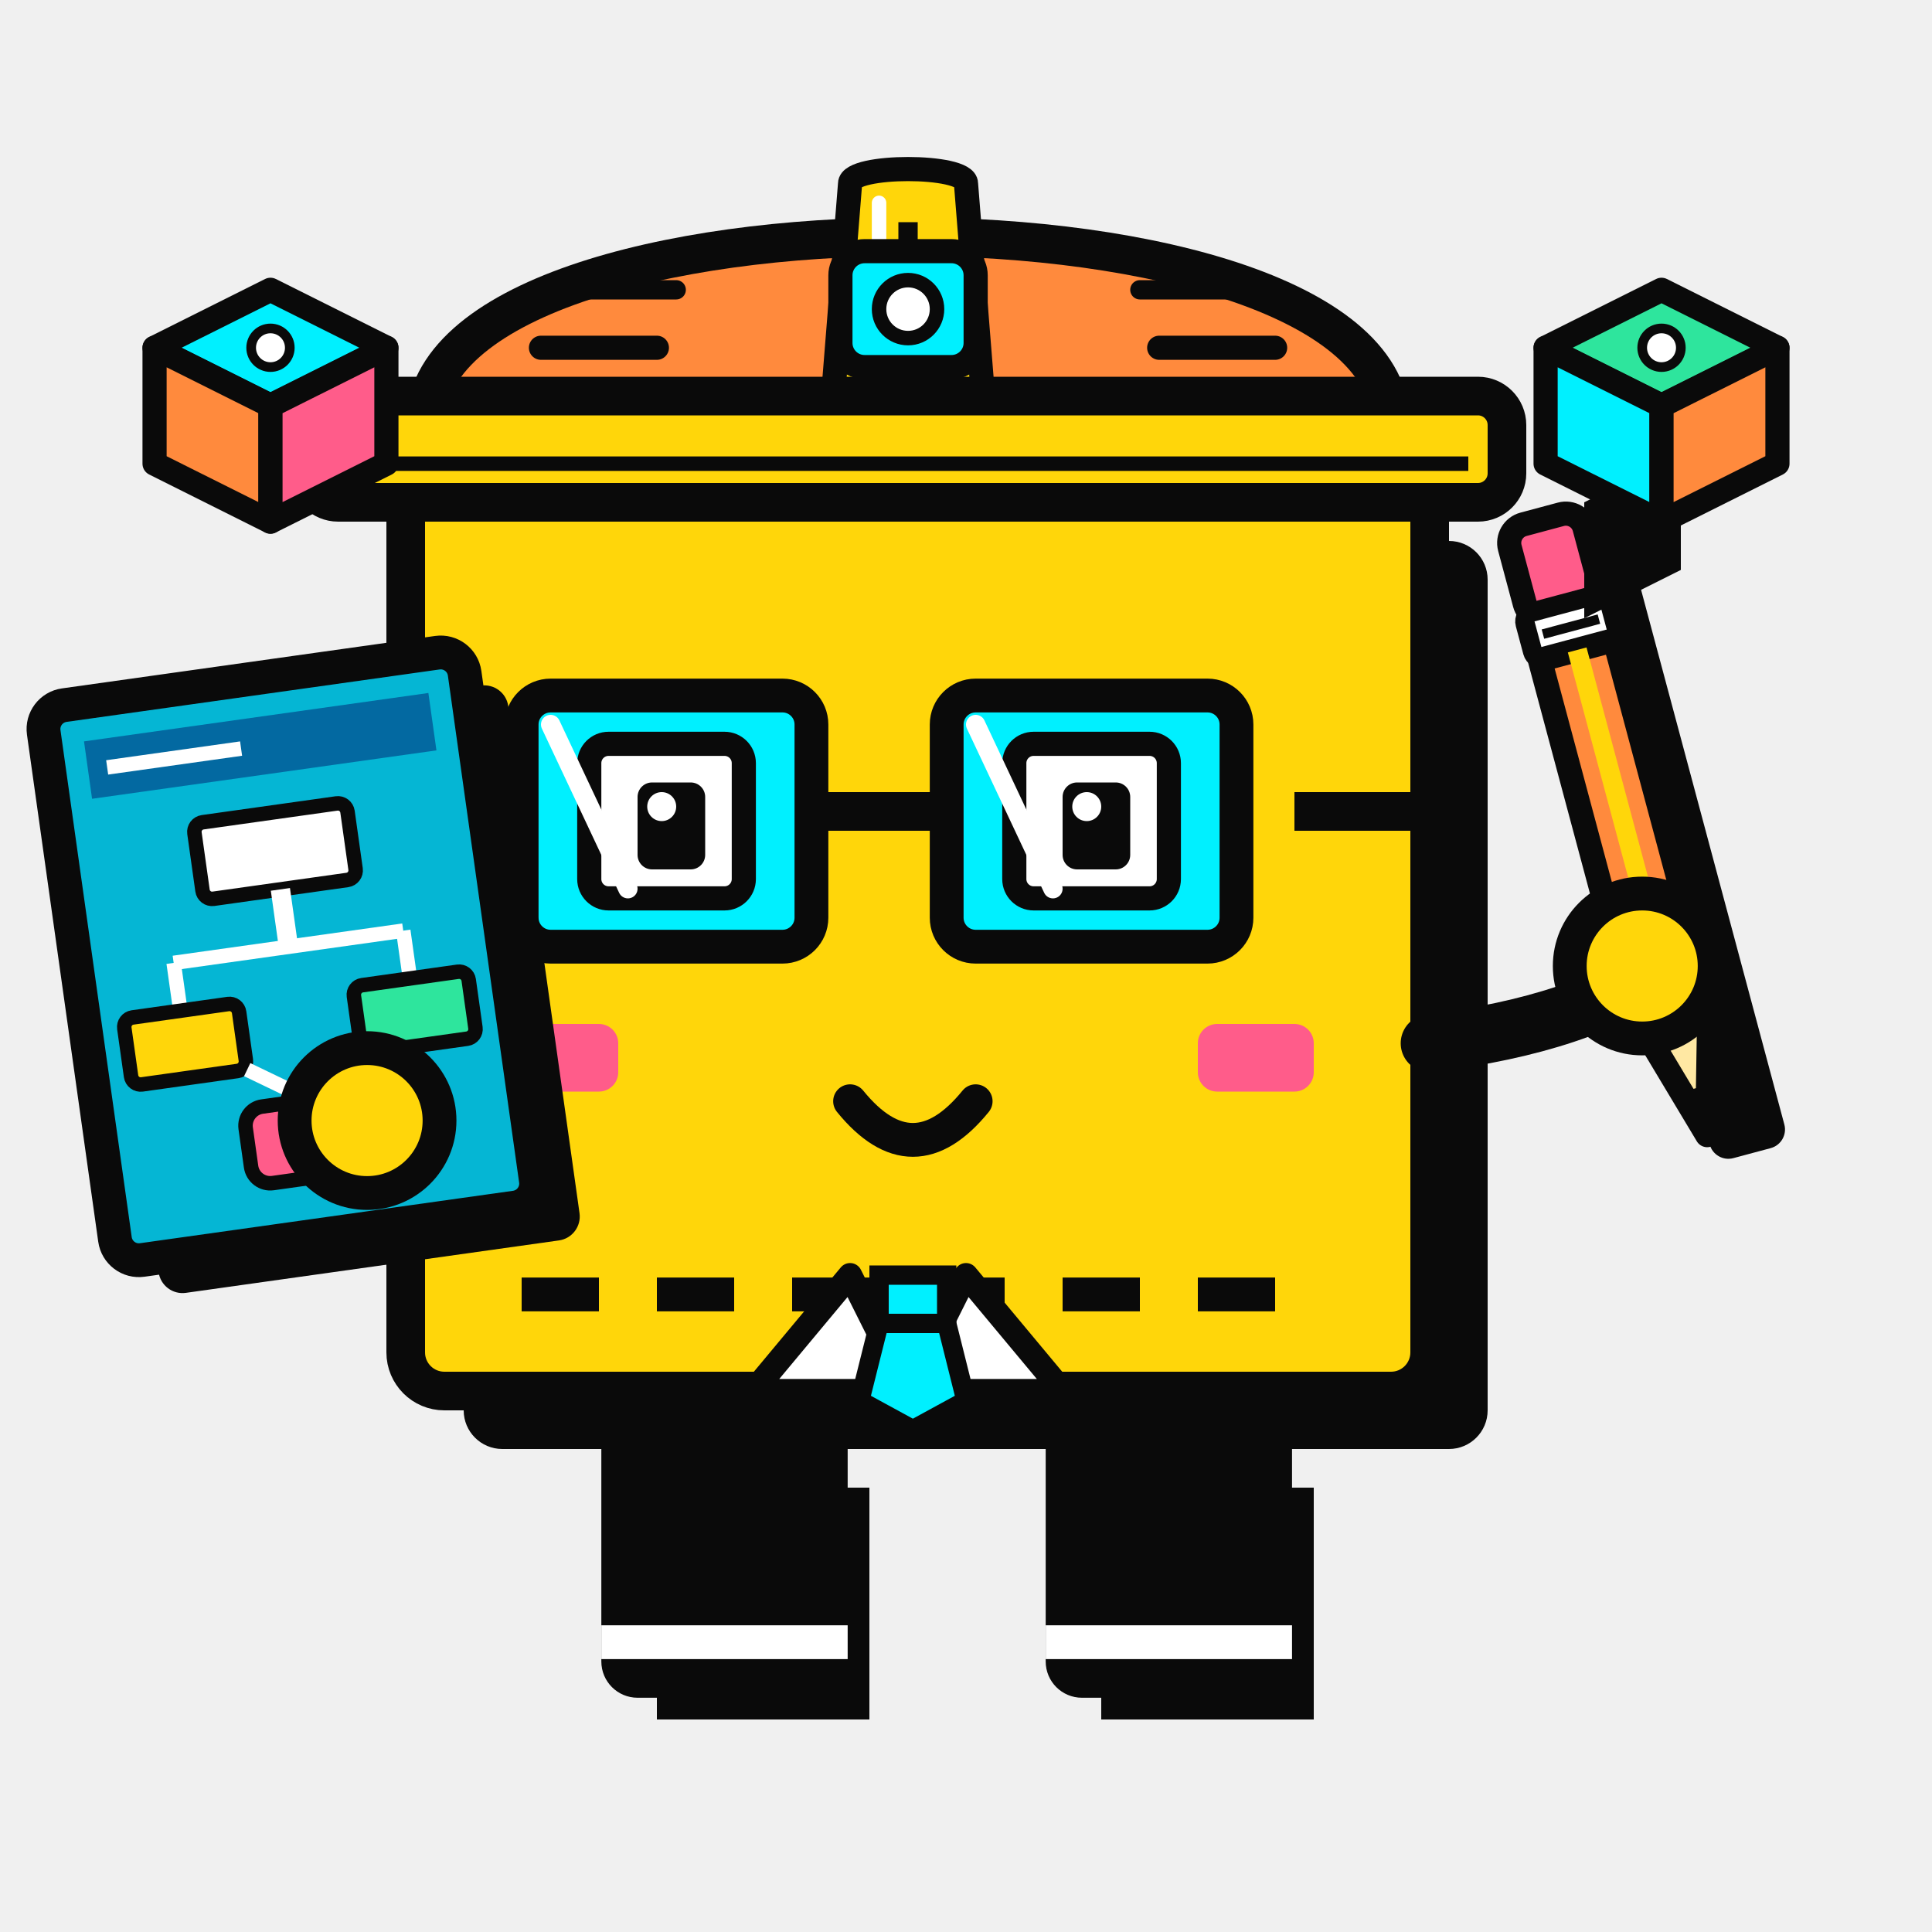
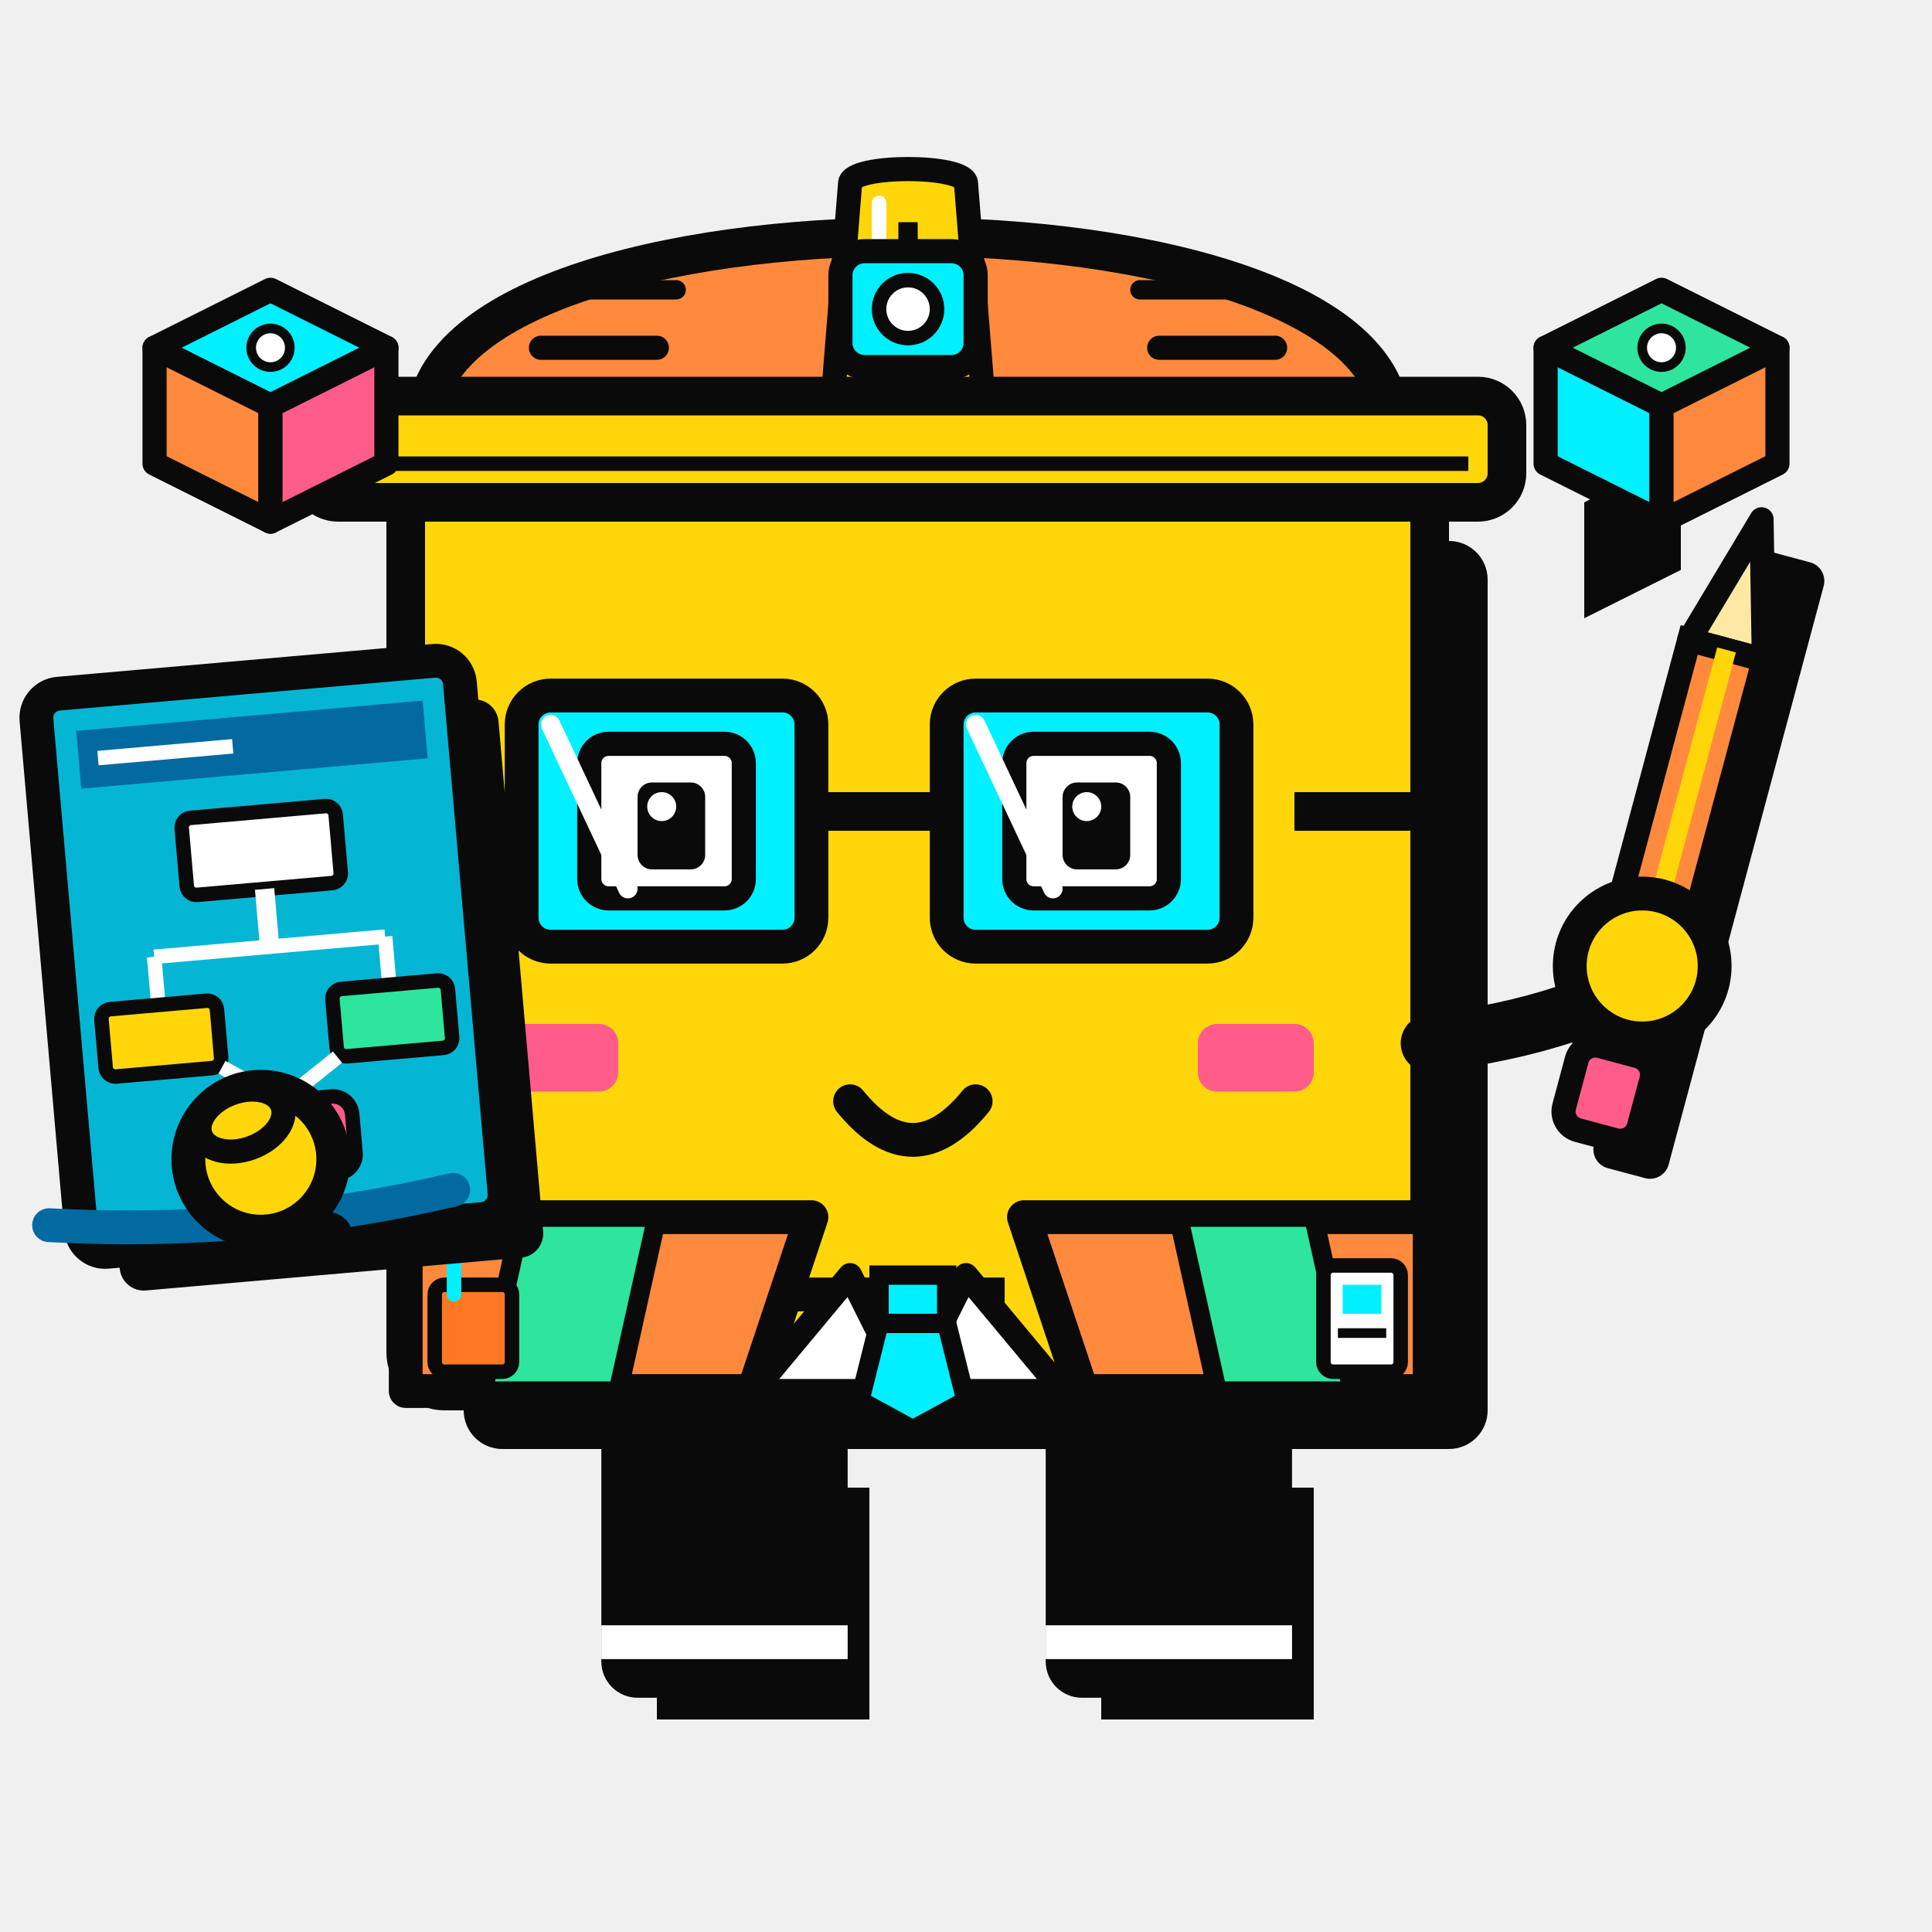
<svg xmlns="http://www.w3.org/2000/svg" viewBox="0 0 200 200" width="200" height="200" fill="none">
+   <polygon points="164,52 174,47 174,59 164,64" fill="#0A0A0A" />
+   <polygon points="160,36 172,30 184,36 172,42" fill="#2EE59D" stroke="#0A0A0A" stroke-width="2.5" stroke-linejoin="round" />
+   <polygon points="160,36 172,42 172,54 160,48" fill="#00F0FF" stroke="#0A0A0A" stroke-width="2.5" stroke-linejoin="round" />
+   <polygon points="172,42 184,36 184,48 172,54" fill="#FF8A3D" stroke="#0A0A0A" stroke-width="2.5" stroke-linejoin="round" />
+   <circle cx="172" cy="36" r="2" fill="#FFFFFF" stroke="#0A0A0A" stroke-width="1" />
  <rect x="68" y="154" width="22" height="24" fill="#0A0A0A" />
  <rect x="114" y="154" width="22" height="24" fill="#0A0A0A" />
  <rect x="64" y="148" width="22" height="26" fill="#0A0A0A" rx="2" stroke="#0A0A0A" stroke-width="3.5" />
  <line x1="64" y1="170" x2="86" y2="170" stroke="#FFFFFF" stroke-width="3.5" stroke-linecap="square" />
  <rect x="110" y="148" width="22" height="26" fill="#0A0A0A" rx="2" stroke="#0A0A0A" stroke-width="3.5" />
  <line x1="110" y1="170" x2="132" y2="170" stroke="#FFFFFF" stroke-width="3.5" stroke-linecap="square" />
  <rect x="48" y="56" width="106" height="94" rx="4" fill="#0A0A0A" />
  <rect x="42" y="50" width="106" height="94" rx="4" fill="#FFD60A" stroke="#0A0A0A" stroke-width="4" />
  <line x1="54" y1="134" x2="136" y2="134" stroke="#0A0A0A" stroke-width="3.5" stroke-dasharray="8 6" />
  <rect x="52" y="106" width="12" height="7" rx="2" fill="#FF5C8A" />
  <rect x="124" y="106" width="12" height="7" rx="2" fill="#FF5C8A" />
  <polygon points="78,144 94,144 88,132" fill="#FFFFFF" stroke="#0A0A0A" stroke-width="2.5" stroke-linejoin="round" />
  <polygon points="110,144 94,144 100,132" fill="#FFFFFF" stroke="#0A0A0A" stroke-width="2.5" stroke-linejoin="round" />
  <rect x="91" y="132" width="7" height="5" fill="#00F0FF" stroke="#0A0A0A" stroke-width="2" />
  <polygon points="91,137 98,137 100,145 94.5,148 89,145" fill="#00F0FF" stroke="#0A0A0A" stroke-width="2" />
+   <polygon points="42,126 84,126 78,144 42,144" fill="#FF8A3D" stroke="#0A0A0A" stroke-width="3.5" stroke-linejoin="round" />
+   <polygon points="54,126 68,126 64,144 50,144" fill="#2EE59D" stroke="#0A0A0A" stroke-width="2" stroke-linejoin="round" />
+   <rect x="45" y="133" width="8" height="9" rx="1" fill="#FF7722" stroke="#0A0A0A" stroke-width="1.5" />
+   <line x1="47" y1="130" x2="47" y2="134" stroke="#00F0FF" stroke-width="1.5" stroke-linecap="round" />
+   <polygon points="106,126 148,126 148,144 112,144" fill="#FF8A3D" stroke="#0A0A0A" stroke-width="3.5" stroke-linejoin="round" />
+   <polygon points="122,126 136,126 140,144 126,144" fill="#2EE59D" stroke="#0A0A0A" stroke-width="2" stroke-linejoin="round" />
+   <rect x="137" y="131" width="8" height="11" rx="1" fill="#FFFFFF" stroke="#0A0A0A" stroke-width="1.5" />
+   <rect x="139" y="133" width="4" height="3" fill="#00F0FF" />
+   <line x1="138.5" y1="138" x2="143.5" y2="138" stroke="#0A0A0A" stroke-width="1" />
+   <line x1="84" y1="126" x2="78" y2="144" stroke="#0A0A0A" stroke-width="3" />
+   <line x1="106" y1="126" x2="112" y2="144" stroke="#0A0A0A" stroke-width="3" />
  <path d="M 88 114 Q 94.5 122 101 114" stroke="#0A0A0A" stroke-width="3.5" fill="none" stroke-linecap="round" />
  <line x1="42" y1="84" x2="54" y2="84" stroke="#0A0A0A" stroke-width="4" />
  <line x1="134" y1="84" x2="148" y2="84" stroke="#0A0A0A" stroke-width="4" />
  <line x1="84" y1="84" x2="98" y2="84" stroke="#0A0A0A" stroke-width="4" />
  <rect x="54" y="72" width="30" height="26" rx="3" fill="#00F0FF" stroke="#0A0A0A" stroke-width="3.5" />
  <rect x="61" y="77" width="16" height="16" rx="2" fill="#FFFFFF" stroke="#0A0A0A" stroke-width="2.5" />
  <rect x="66" y="81" width="7" height="9" rx="1.5" fill="#0A0A0A" />
  <circle cx="68.5" cy="83.5" r="1.5" fill="#FFFFFF" />
  <line x1="57" y1="75" x2="65" y2="92" stroke="#FFFFFF" stroke-width="2" stroke-linecap="round" />
  <rect x="98" y="72" width="30" height="26" rx="3" fill="#00F0FF" stroke="#0A0A0A" stroke-width="3.5" />
  <rect x="105" y="77" width="16" height="16" rx="2" fill="#FFFFFF" stroke="#0A0A0A" stroke-width="2.5" />
  <rect x="110" y="81" width="7" height="9" rx="1.5" fill="#0A0A0A" />
  <circle cx="112.5" cy="83.5" r="1.5" fill="#FFFFFF" />
  <line x1="101" y1="75" x2="109" y2="92" stroke="#FFFFFF" stroke-width="2" stroke-linecap="round" />
  <path d="M 44 48 C 44 22 146 22 146 48 Z" fill="#0A0A0A" />
  <path d="M 44 44 C 44 18 144 18 144 44 Z" fill="#FF8A3D" stroke="#0A0A0A" stroke-width="4" />
  <line x1="56" y1="36" x2="68" y2="36" stroke="#0A0A0A" stroke-width="2.5" stroke-linecap="round" />
  <line x1="120" y1="36" x2="132" y2="36" stroke="#0A0A0A" stroke-width="2.5" stroke-linecap="round" />
  <line x1="60" y1="30" x2="70" y2="30" stroke="#0A0A0A" stroke-width="2" stroke-linecap="round" />
  <line x1="118" y1="30" x2="128" y2="30" stroke="#0A0A0A" stroke-width="2" stroke-linecap="round" />
  <path d="M 88 19 C 88 17 100 17 100 19 L 102 44 L 86 44 Z" fill="#FFD60A" stroke="#0A0A0A" stroke-width="2.5" />
  <line x1="91" y1="21" x2="91" y2="41" stroke="#FFFFFF" stroke-width="1.5" stroke-linecap="round" />
  <rect x="32" y="41" width="124" height="11" rx="3" fill="#FFD60A" stroke="#0A0A0A" stroke-width="4" />
  <line x1="36" y1="48" x2="152" y2="48" stroke="#0A0A0A" stroke-width="1.5" />
  <rect x="87" y="26" width="14" height="12" rx="2.5" fill="#00F0FF" stroke="#0A0A0A" stroke-width="2.5" />
  <circle cx="94" cy="32" r="3" fill="#FFFFFF" stroke="#0A0A0A" stroke-width="1.5" />
  <line x1="94" y1="23" x2="94" y2="26" stroke="#0A0A0A" stroke-width="2" />
  <path d="M 148 108 Q 164 106 172 100" stroke="#0A0A0A" stroke-width="6" stroke-linecap="round" fill="none" />
-   <g transform="rotate(-15 172 96)">
+   <g transform="rotate(15 170 96)">
    <rect x="171" y="55" width="8" height="66" rx="2" fill="#0A0A0A" />
-     <rect x="167" y="52" width="8" height="10" rx="2" fill="#FF5C8A" stroke="#0A0A0A" stroke-width="2.5" />
-     <rect x="166.5" y="61" width="9" height="5" rx="1" fill="#FFFFFF" stroke="#0A0A0A" stroke-width="2" />
-     <line x1="168" y1="63.5" x2="174" y2="63.5" stroke="#0A0A0A" stroke-width="1" />
+     <polygon points="169.5,57 172.5,57 171,52" fill="#0A0A0A" />
+     <polygon points="167,66 175,66 171,52" fill="#FFE8A3" stroke="#0A0A0A" stroke-width="2.5" stroke-linejoin="round" />
    <rect x="167" y="66" width="8" height="38" fill="#FF8A3D" stroke="#0A0A0A" stroke-width="2.5" />
    <line x1="171" y1="66" x2="171" y2="104" stroke="#FFD60A" stroke-width="2" />
-     <polygon points="167,104 175,104 171,118" fill="#FFE8A3" stroke="#0A0A0A" stroke-width="2.5" stroke-linejoin="round" />
-     <polygon points="169.5,113 172.5,113 171,118" fill="#0A0A0A" />
+     <rect x="166.5" y="104" width="9" height="5" rx="1" fill="#FFFFFF" stroke="#0A0A0A" stroke-width="2" />
+     <line x1="168" y1="106.5" x2="174" y2="106.5" stroke="#0A0A0A" stroke-width="1" />
+     <rect x="167" y="109" width="8" height="9" rx="2" fill="#FF5C8A" stroke="#0A0A0A" stroke-width="2.5" />
  </g>
  <circle cx="170" cy="100" r="7.5" fill="#FFD60A" stroke="#0A0A0A" stroke-width="3.5" />
-   <path d="M 42 110 Q 28 114 36 122" stroke="#0A0A0A" stroke-width="6" stroke-linecap="round" fill="none" />
-   <g transform="rotate(-8 30 99)">
-     <rect x="12" y="74" width="44" height="58" rx="2.5" fill="#0A0A0A" />
-     <rect x="8" y="70" width="44" height="58" rx="2.5" fill="#05B6D4" stroke="#0A0A0A" stroke-width="3.5" />
-     <rect x="12" y="74" width="36" height="6" fill="#0369A1" />
-     <line x1="14" y1="77" x2="28" y2="77" stroke="#FFFFFF" stroke-width="1.5" />
-     <rect x="22" y="84" width="16" height="8" rx="1" fill="#FFFFFF" stroke="#0A0A0A" stroke-width="1.5" />
-     <line x1="30" y1="92" x2="30" y2="98" stroke="#FFFFFF" stroke-width="2" />
-     <line x1="18" y1="98" x2="42" y2="98" stroke="#FFFFFF" stroke-width="1.5" />
-     <line x1="18" y1="98" x2="18" y2="103" stroke="#FFFFFF" stroke-width="1.5" />
-     <line x1="42" y1="98" x2="42" y2="103" stroke="#FFFFFF" stroke-width="1.5" />
-     <rect x="12" y="103" width="12" height="7" rx="1" fill="#FFD60A" stroke="#0A0A0A" stroke-width="1.5" />
-     <rect x="36" y="103" width="12" height="7" rx="1" fill="#2EE59D" stroke="#0A0A0A" stroke-width="1.5" />
-     <line x1="24" y1="110" x2="30" y2="114" stroke="#FFFFFF" stroke-width="1.5" />
-     <line x1="36" y1="110" x2="30" y2="114" stroke="#FFFFFF" stroke-width="1.5" />
-     <rect x="23" y="114" width="14" height="8" rx="2" fill="#FF5C8A" stroke="#0A0A0A" stroke-width="1.5" />
+   <g>
+     <path d="M 42 110 Q 24 116 28 126" stroke="#0A0A0A" stroke-width="6" stroke-linecap="round" fill="none" />
+     <rect x="10" y="74" width="44" height="58" rx="2.5" fill="#0A0A0A" transform="rotate(-5 32 103)" />
+     <rect x="6" y="70" width="44" height="58" rx="2.5" fill="#05B6D4" stroke="#0A0A0A" stroke-width="3.5" transform="rotate(-5 28 99)" />
+     <g transform="rotate(-5 28 99)">
+       <rect x="10" y="74" width="36" height="6" fill="#0369A1" />
+       <line x1="12" y1="77" x2="26" y2="77" stroke="#FFFFFF" stroke-width="1.5" />
+       <rect x="20" y="84" width="16" height="8" rx="1" fill="#FFFFFF" stroke="#0A0A0A" stroke-width="1.5" />
+       <line x1="28" y1="92" x2="28" y2="98" stroke="#FFFFFF" stroke-width="2" />
+       <line x1="16" y1="98" x2="40" y2="98" stroke="#FFFFFF" stroke-width="1.5" />
+       <line x1="16" y1="98" x2="16" y2="103" stroke="#FFFFFF" stroke-width="1.5" />
+       <line x1="40" y1="98" x2="40" y2="103" stroke="#FFFFFF" stroke-width="1.5" />
+       <rect x="10" y="103" width="12" height="7" rx="1" fill="#FFD60A" stroke="#0A0A0A" stroke-width="1.5" />
+       <rect x="34" y="103" width="12" height="7" rx="1" fill="#2EE59D" stroke="#0A0A0A" stroke-width="1.5" />
+       <line x1="22" y1="110" x2="28" y2="114" stroke="#FFFFFF" stroke-width="1.5" />
+       <line x1="34" y1="110" x2="28" y2="114" stroke="#FFFFFF" stroke-width="1.5" />
+       <rect x="21" y="114" width="14" height="8" rx="2" fill="#FF5C8A" stroke="#0A0A0A" stroke-width="1.5" />
+     </g>
+     <path d="M 5 125 Q 26 128 47 125" stroke="#0369A1" stroke-width="3.5" stroke-linecap="round" fill="none" transform="rotate(-5 26 125)" />
+     <path d="M 34 128 Q 28 126 24 122" stroke="#0A0A0A" stroke-width="5" stroke-linecap="round" fill="none" />
+     <circle cx="27" cy="120" r="7.5" fill="#FFD60A" stroke="#0A0A0A" stroke-width="3.5" />
+     <ellipse cx="25" cy="116" rx="4.5" ry="3" transform="rotate(-20 25 116)" fill="#FFD60A" stroke="#0A0A0A" stroke-width="2.5" />
  </g>
-   <circle cx="38" cy="116" r="7.5" fill="#FFD60A" stroke="#0A0A0A" stroke-width="3.5" />
  <polygon points="16,36 28,30 40,36 28,42" fill="#00F0FF" stroke="#0A0A0A" stroke-width="2.5" stroke-linejoin="round" />
  <polygon points="16,36 28,42 28,54 16,48" fill="#FF8A3D" stroke="#0A0A0A" stroke-width="2.5" stroke-linejoin="round" />
  <polygon points="28,42 40,36 40,48 28,54" fill="#FF5C8A" stroke="#0A0A0A" stroke-width="2.5" stroke-linejoin="round" />
  <circle cx="28" cy="36" r="2" fill="#FFFFFF" stroke="#0A0A0A" stroke-width="1" />
-   <polygon points="164,52 174,47 174,59 164,64" fill="#0A0A0A" />
-   <polygon points="160,36 172,30 184,36 172,42" fill="#2EE59D" stroke="#0A0A0A" stroke-width="2.5" stroke-linejoin="round" />
-   <polygon points="160,36 172,42 172,54 160,48" fill="#00F0FF" stroke="#0A0A0A" stroke-width="2.5" stroke-linejoin="round" />
-   <polygon points="172,42 184,36 184,48 172,54" fill="#FF8A3D" stroke="#0A0A0A" stroke-width="2.5" stroke-linejoin="round" />
-   <circle cx="172" cy="36" r="2" fill="#FFFFFF" stroke="#0A0A0A" stroke-width="1" />
</svg>
